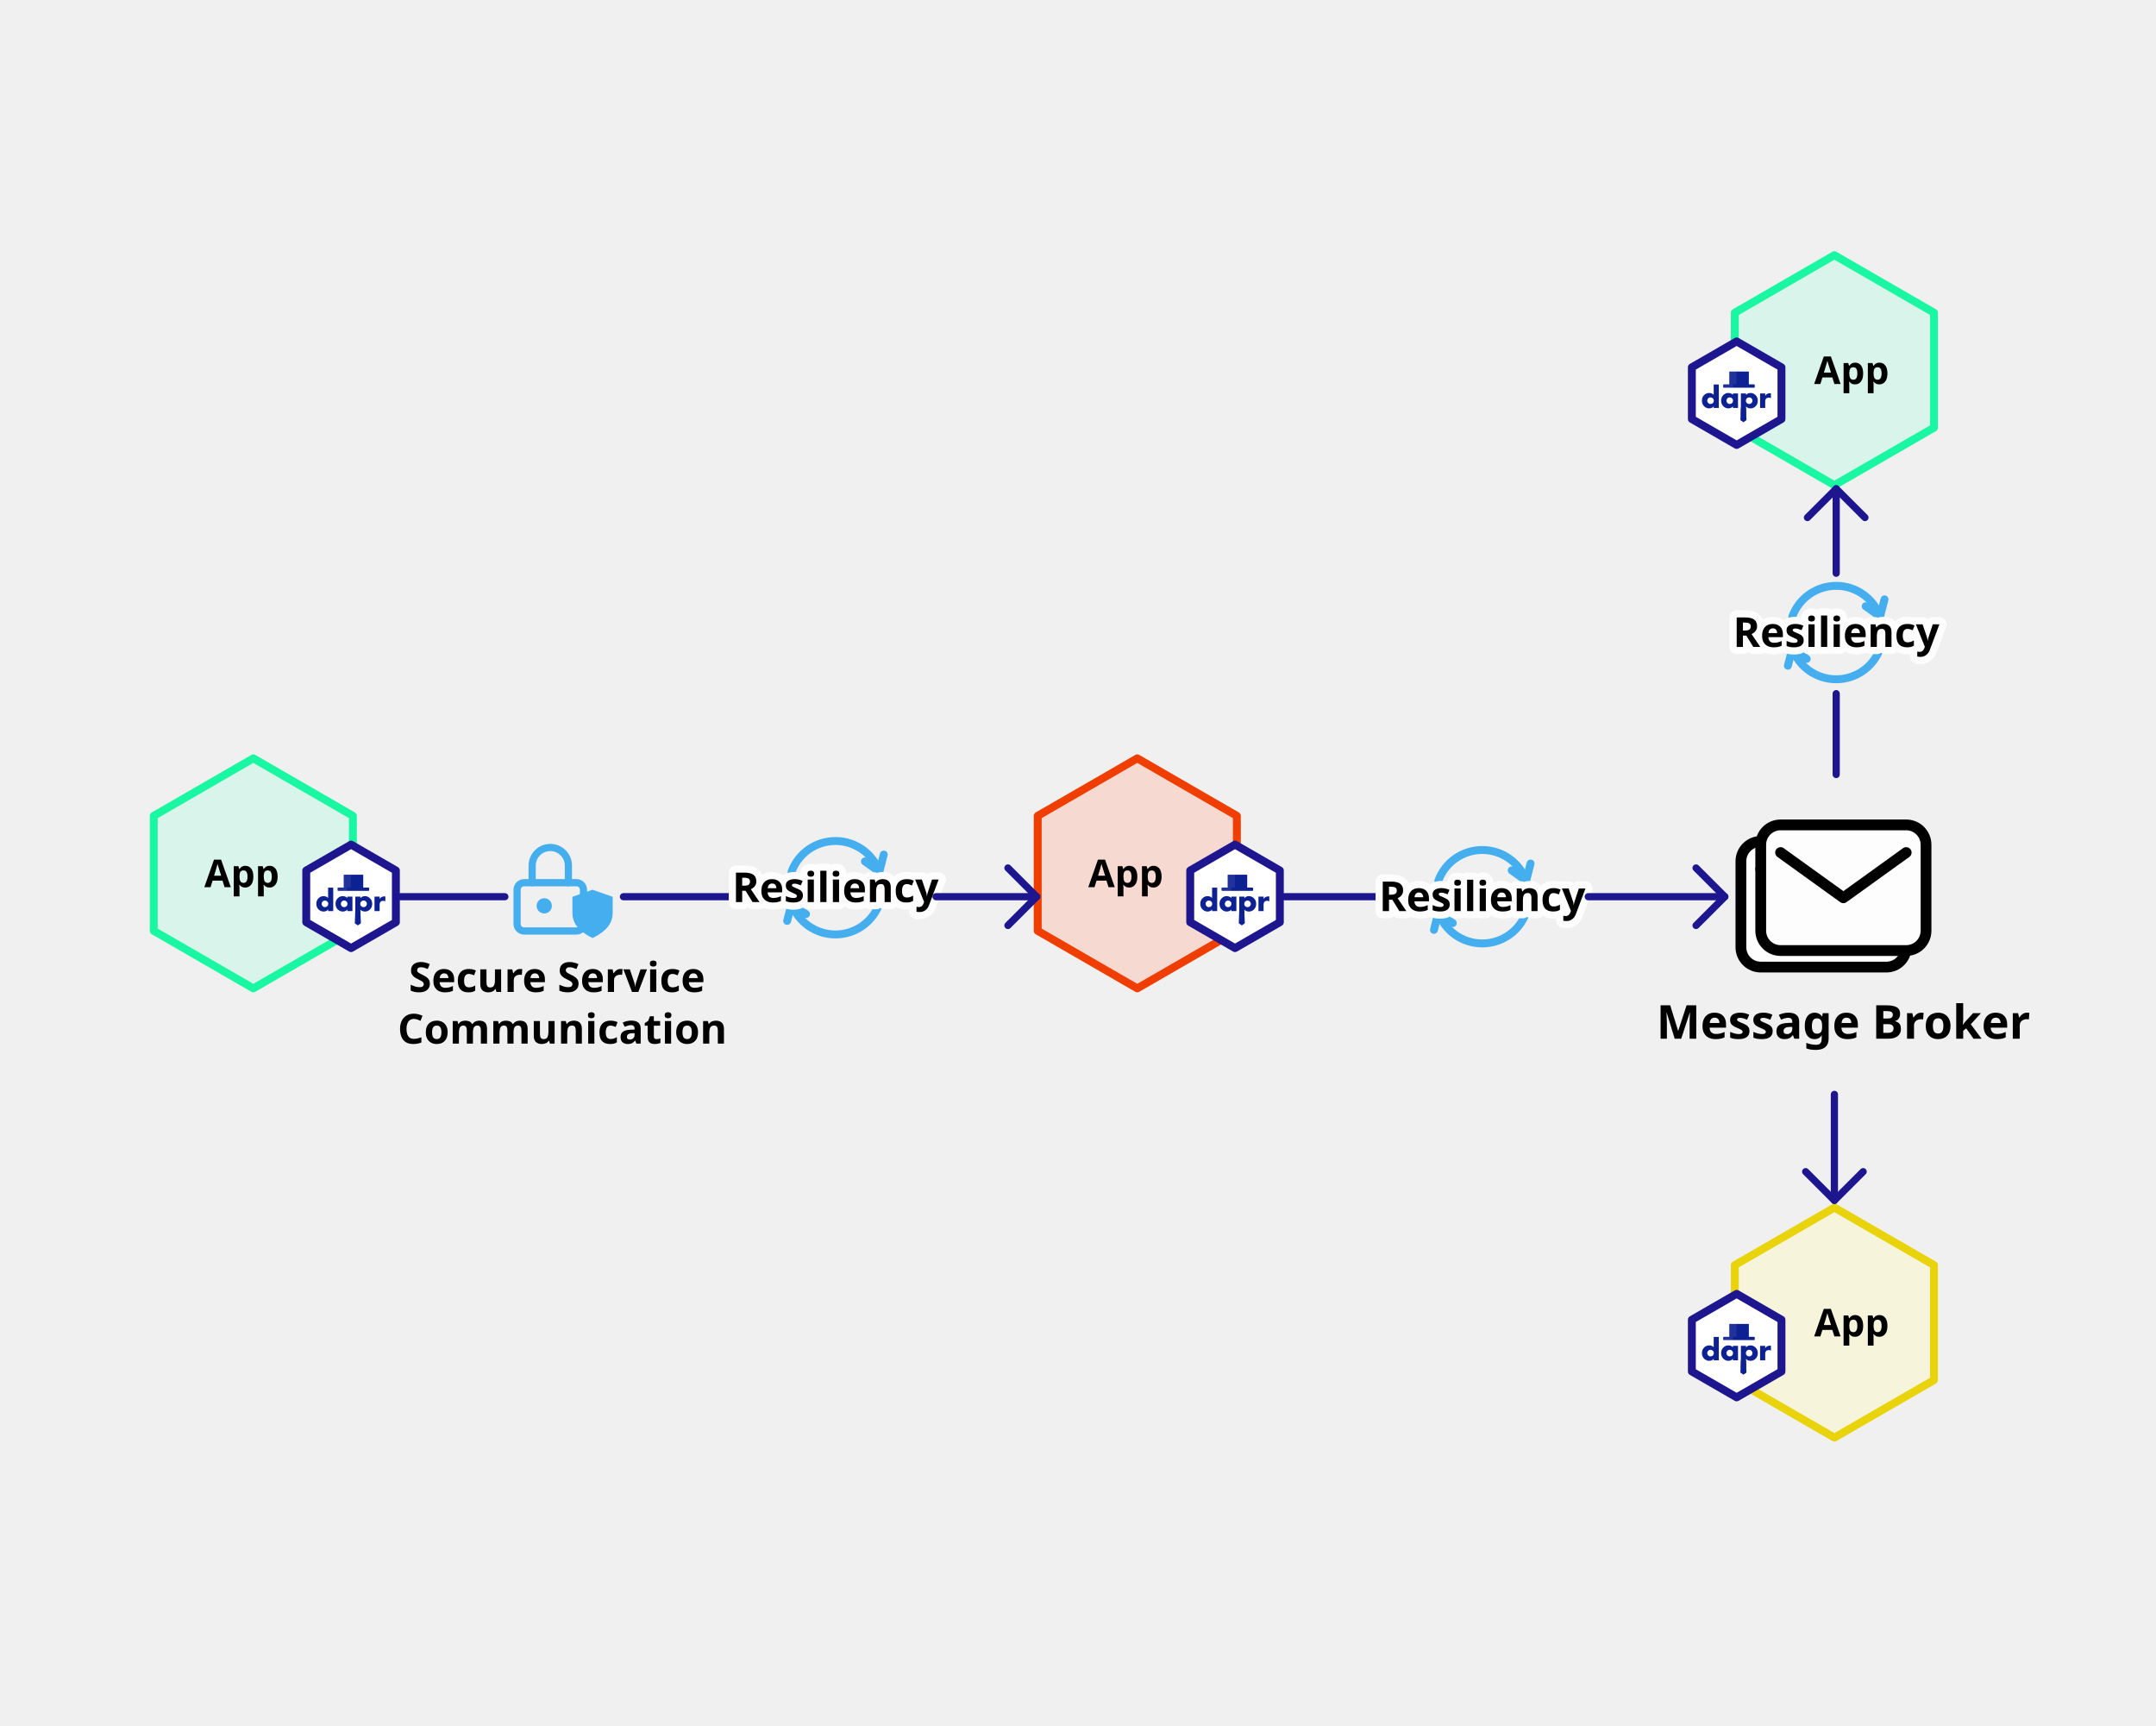
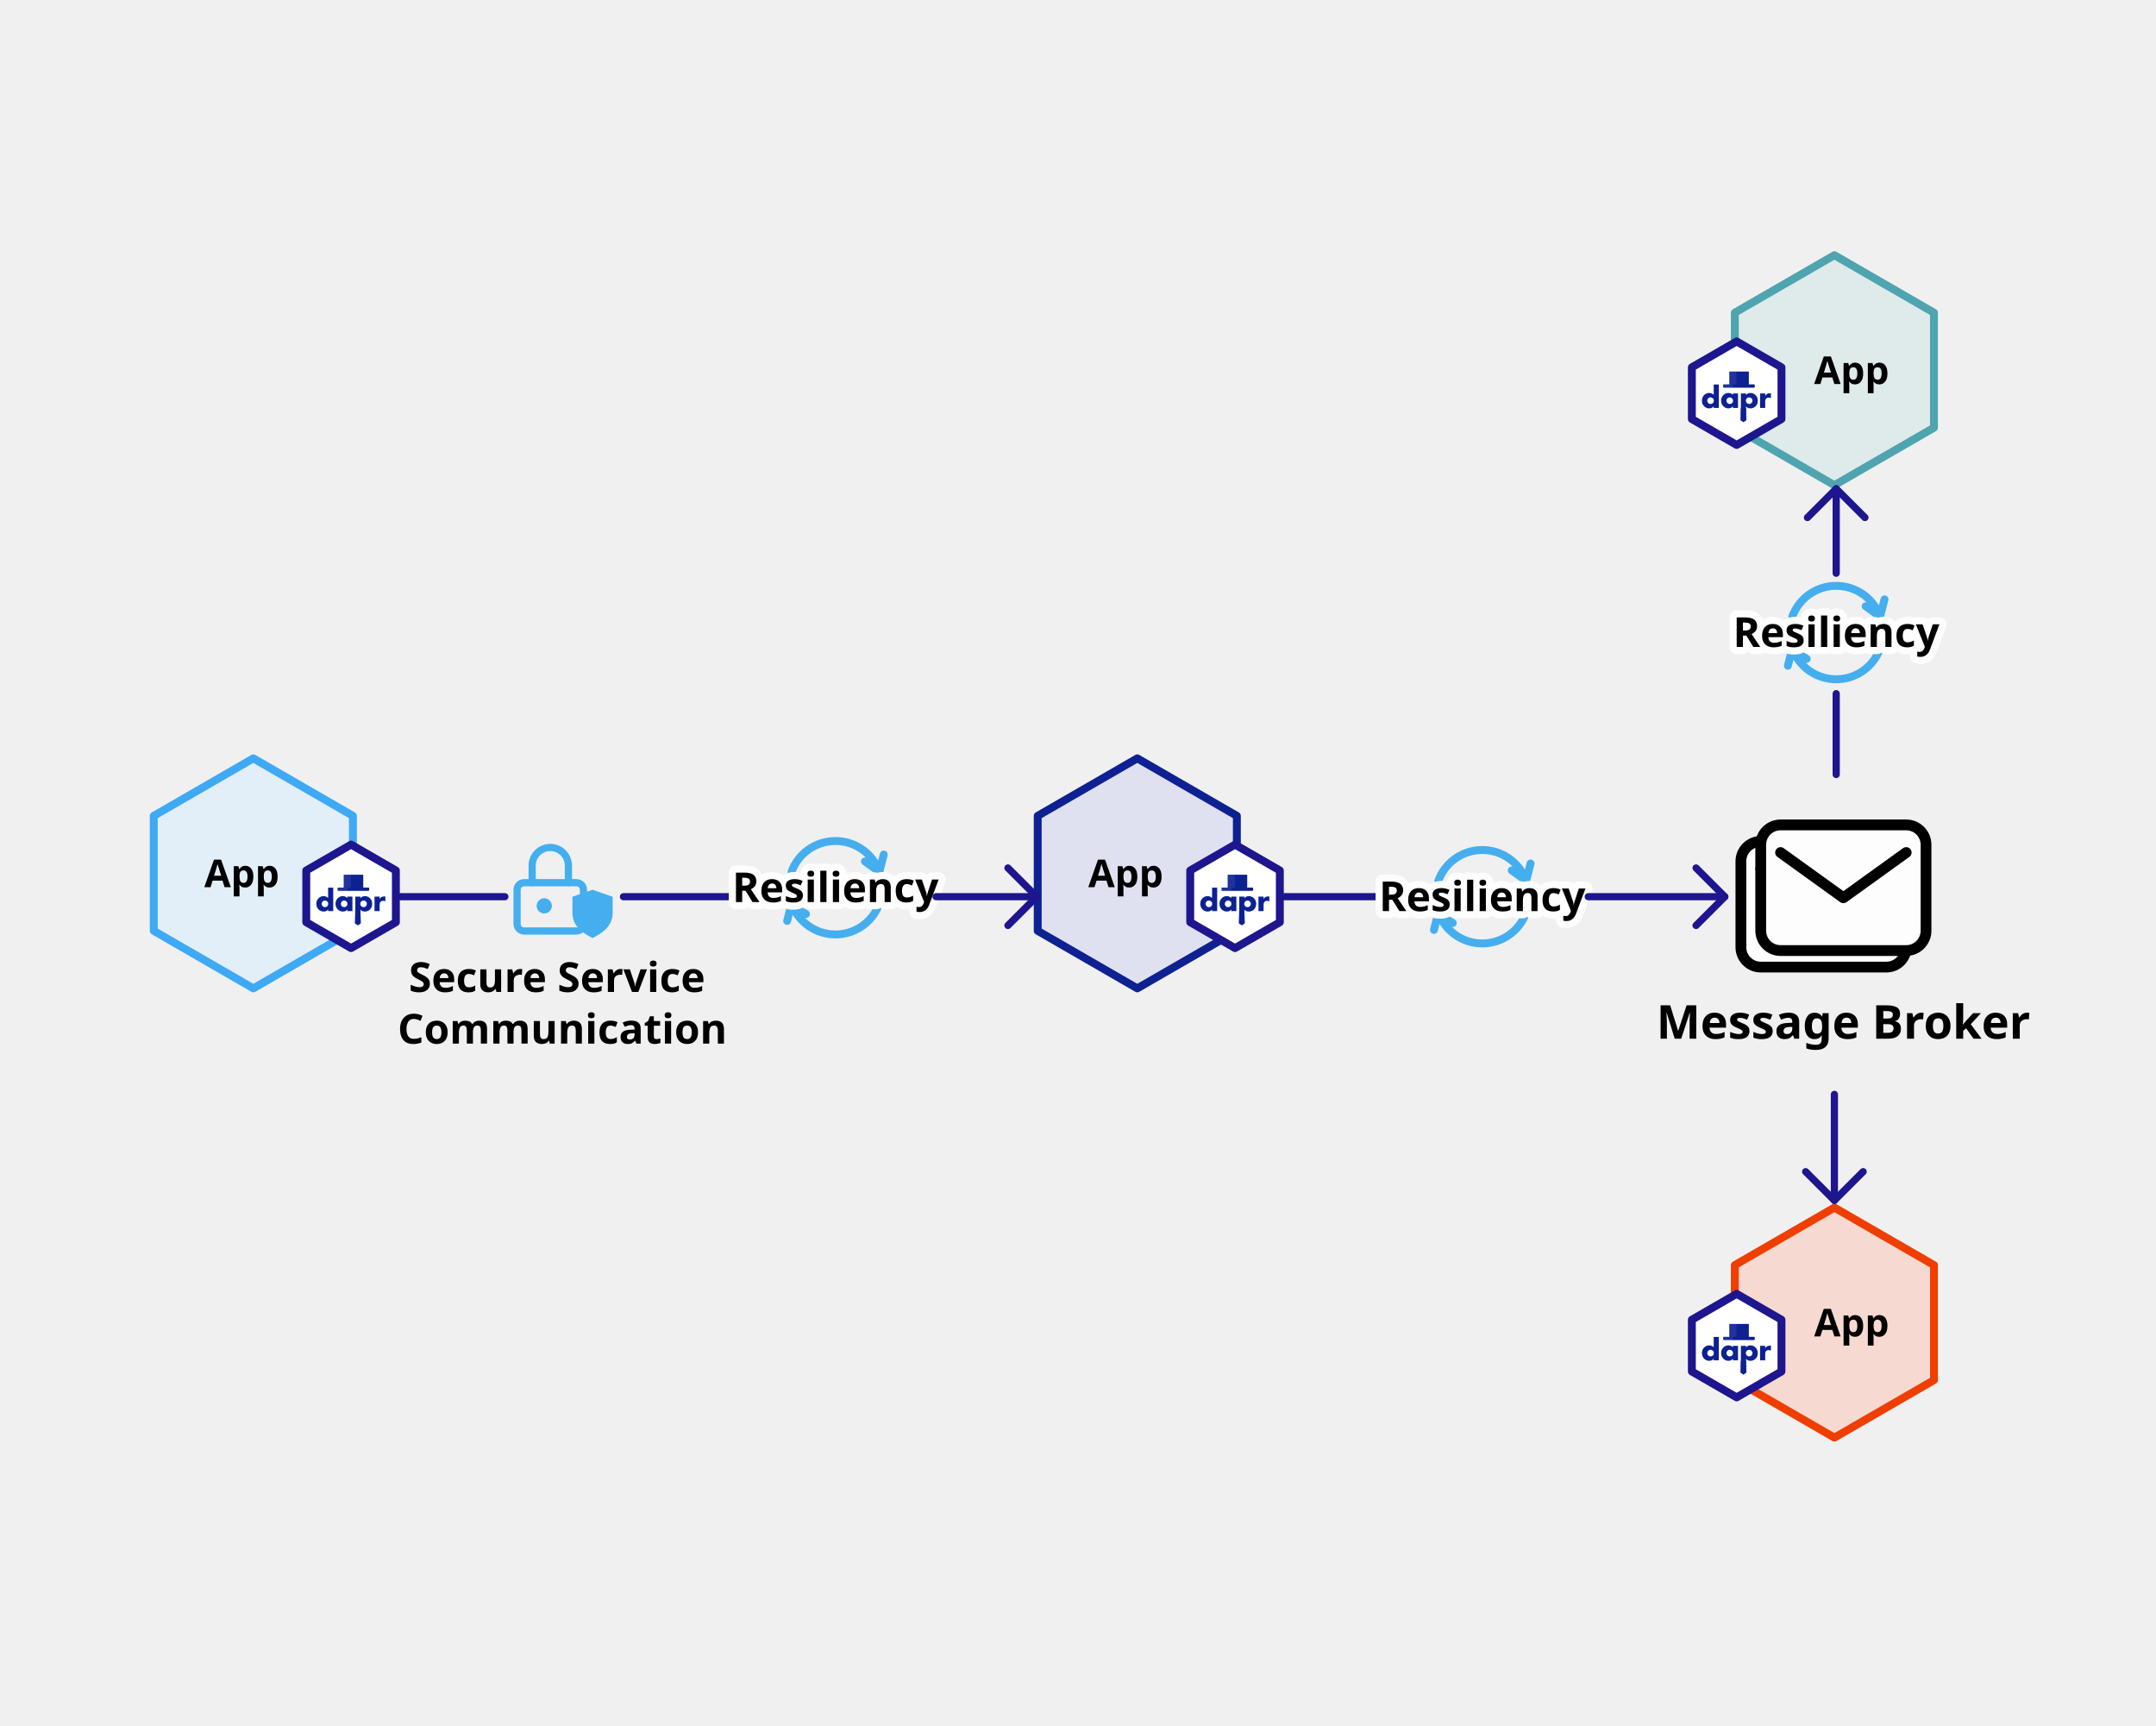
<svg xmlns="http://www.w3.org/2000/svg" width="600" height="480" viewBox="0 0 600 480" font-family="&quot;Noto Sans&quot;, Arial, Helvetica, sans-serif">
  <defs>
    <symbol id="value-prop-dapr-logo" viewBox="0 0 367 270">
      <g stroke="none" stroke-width="1" fill="none" fill-rule="evenodd">
        <path d="M89.792,193.509 L62.9,193.509 L62.9,185.064 C60.331,188.289 57.735,190.639 55.111,192.115 C50.52,194.684 45.3,195.968 39.452,195.968 C29.996,195.968 21.579,192.716 14.2,186.212 C5.4,178.45 1,168.175 1,155.385 C1,142.376 5.509,131.991 14.528,124.23 C21.688,118.054 29.914,114.965 39.206,114.965 C44.617,114.965 49.7,116.113 54.455,118.409 C57.188,119.721 60.003,121.88 62.9,124.886 L62.9,70.365 L89.792,70.365 L89.792,193.509 Z M63.72,155.467 C63.72,150.657 62.026,146.571 58.637,143.21 C55.248,139.848 51.149,138.168 46.339,138.168 C40.982,138.168 36.582,140.19 33.139,144.235 C30.351,147.514 28.958,151.258 28.958,155.467 C28.958,159.676 30.351,163.42 33.139,166.699 C36.528,170.744 40.928,172.766 46.339,172.766 C51.203,172.766 55.316,171.099 58.678,167.765 C62.039,164.431 63.72,160.331 63.72,155.467 Z M190.65,193.509 L163.758,193.509 L163.758,185.064 C161.189,188.289 158.593,190.639 155.97,192.115 C151.378,194.684 146.159,195.968 140.31,195.968 C130.854,195.968 122.437,192.716 115.058,186.212 C106.258,178.45 101.858,168.175 101.858,155.385 C101.858,142.376 106.368,131.991 115.386,124.23 C122.546,118.054 130.772,114.965 140.064,114.965 C145.475,114.965 150.558,116.113 155.314,118.409 C158.047,119.721 160.862,121.88 163.758,124.886 L163.758,117.425 L190.65,117.425 L190.65,193.509 Z M164.578,155.467 C164.578,150.657 162.884,146.571 159.495,143.21 C156.106,139.848 152.007,138.168 147.197,138.168 C141.841,138.168 137.441,140.19 133.997,144.235 C131.21,147.514 129.816,151.258 129.816,155.467 C129.816,159.676 131.21,163.42 133.997,166.699 C137.386,170.744 141.786,172.766 147.197,172.766 C152.062,172.766 156.175,171.099 159.536,167.765 C162.898,164.431 164.578,160.331 164.578,155.467 Z M294.542,155.549 C294.542,168.558 290.033,178.942 281.014,186.704 C273.854,192.88 265.628,195.968 256.336,195.968 C250.925,195.968 245.842,194.821 241.087,192.525 C238.354,191.213 235.539,189.054 232.642,186.048 L232.642,231.551 L205.75,231.551 L205.75,117.425 L232.642,117.425 L232.642,125.87 C235.047,122.699 237.643,120.349 240.431,118.819 C245.022,116.25 250.242,114.965 256.09,114.965 C265.546,114.965 273.963,118.218 281.342,124.722 C290.142,132.483 294.542,142.759 294.542,155.549 Z M266.584,155.467 C266.584,151.149 265.218,147.405 262.485,144.235 C259.042,140.19 254.614,138.168 249.203,138.168 C244.339,138.168 240.226,139.835 236.864,143.169 C233.503,146.503 231.822,150.602 231.822,155.467 C231.822,160.277 233.516,164.362 236.905,167.724 C240.294,171.085 244.393,172.766 249.203,172.766 C254.614,172.766 259.014,170.744 262.403,166.699 C265.191,163.42 266.584,159.676 266.584,155.467 Z M363.671,142.267 C359.9,140.463 356.074,139.561 352.193,139.561 C343.339,139.561 337.6,143.169 334.976,150.384 C333.992,153.007 333.5,156.533 333.5,160.96 L333.5,193.509 L306.609,193.509 L306.609,117.425 L333.5,117.425 L333.5,129.887 C336.342,125.46 339.403,122.262 342.683,120.295 C347.11,117.671 352.357,116.359 358.424,116.359 C359.845,116.359 361.594,116.441 363.671,116.605 L363.671,142.267 Z" fill="#0D2192" />
        <polygon fill="#0D2192" fill-rule="nonzero" points="205.538 194.062 232.615 194.062 234.947 257.634 219.076 268.754 203.206 257.634" />
        <rect fill="#0D2192" fill-rule="nonzero" x="144.829" y="2.279" width="102.723" height="72.294" rx="2" />
        <rect fill="#FFFFFF" fill-rule="nonzero" opacity="0.08" x="144.829" y="2.279" width="37.998" height="72.294" />
        <rect fill="#0D2192" fill-rule="nonzero" x="112.391" y="69.909" width="166.248" height="17.351" rx="3.72" />
        <rect fill="#FFFFFF" fill-rule="nonzero" opacity="0.08" x="112.391" y="69.909" width="51.438" height="21.355" />
      </g>
    </symbol>
  </defs>
  <g aria-hidden="true" stroke-linecap="round" stroke-linejoin="round">
    <g>
      <g>
        <g>
-           <polygon points="70.50,211.00 98.21,227.00 98.21,259.00 70.50,275.00 42.79,259.00 42.79,227.00" fill="#CAF7E6" fill-opacity="0.6" stroke="#1AF7A2" stroke-width="2.2" />
+           <polygon points="70.50,211.00 98.21,227.00 98.21,259.00 70.50,275.00 42.79,259.00 42.79,227.00" fill="#D8ECFD" fill-opacity="0.6" stroke="#3EA9F5" stroke-width="2.2" />
          <text x="67.3" y="246.84" text-anchor="middle" font-size="10.667" font-weight="600" fill="#000000">
            <tspan x="67.3" dy="0">App</tspan>
          </text>
        </g>
        <g>
          <polygon points="97.70,235.00 110.17,242.20 110.17,256.60 97.70,263.80 85.23,256.60 85.23,242.20" fill="#fff" stroke="#1D168E" stroke-width="2.2" />
          <use href="#value-prop-dapr-logo" x="87.98" y="243.249" width="19.44" height="14.302" />
        </g>
      </g>
      <g>
        <g>
-           <polygon points="316.50,211.00 344.21,227.00 344.21,259.00 316.50,275.00 288.79,259.00 288.79,227.00" fill="#FACCBE" fill-opacity="0.6" stroke="#F03E00" stroke-width="2.2" />
+           <polygon points="316.50,211.00 344.21,227.00 344.21,259.00 316.50,275.00 288.79,259.00 288.79,227.00" fill="#D3D7F0" fill-opacity="0.6" stroke="#0D2192" stroke-width="2.2" />
          <text x="313.3" y="246.84" text-anchor="middle" font-size="10.667" font-weight="600" fill="#000000">
            <tspan x="313.3" dy="0">App</tspan>
          </text>
        </g>
        <g>
          <polygon points="343.70,235.00 356.17,242.20 356.17,256.60 343.70,263.80 331.23,256.60 331.23,242.20" fill="#fff" stroke="#1D168E" stroke-width="2.2" />
          <use href="#value-prop-dapr-logo" x="333.98" y="243.249" width="19.44" height="14.302" />
        </g>
      </g>
      <g>
        <g>
          <rect x="484.48" y="234.12" width="46" height="34.96" rx="5.52" fill="#FDFDFD" stroke="#000000" stroke-width="3" />
          <polyline points="490 241.811 507.48 254.397 524.96 241.811" fill="none" stroke="#000000" stroke-width="3" />
        </g>
        <g>
          <rect x="490" y="229.52" width="46" height="34.96" rx="5.52" fill="#FDFDFD" stroke="#000000" stroke-width="3" />
          <polyline points="495.52 237.211 513 249.797 530.48 237.211" fill="none" stroke="#000000" stroke-width="3" />
        </g>
        <text x="513" y="289" text-anchor="middle" font-size="13" font-weight="700" fill="#000000">
          <tspan x="513" dy="0">Message Broker</tspan>
        </text>
      </g>
      <g>
        <g>
-           <polygon points="510.50,71.00 538.21,87.00 538.21,119.00 510.50,135.00 482.79,119.00 482.79,87.00" fill="#CAF7E6" fill-opacity="0.6" stroke="#1AF7A2" stroke-width="2.2" />
+           <polygon points="510.50,71.00 538.21,87.00 538.21,119.00 510.50,135.00 482.79,119.00 482.79,87.00" fill="#D3E6E6" fill-opacity="0.6" stroke="#4EA4AF" stroke-width="2.2" />
          <text x="515.3" y="106.84" text-anchor="middle" font-size="10.667" font-weight="600" fill="#000000">
            <tspan x="515.3" dy="0">App</tspan>
          </text>
        </g>
        <g>
          <polygon points="483.30,95.00 495.77,102.20 495.77,116.60 483.30,123.80 470.83,116.60 470.83,102.20" fill="#fff" stroke="#1D168E" stroke-width="2.2" />
          <use href="#value-prop-dapr-logo" x="473.58" y="103.249" width="19.44" height="14.302" />
        </g>
      </g>
      <g>
        <g>
-           <polygon points="510.50,336.00 538.21,352.00 538.21,384.00 510.50,400.00 482.79,384.00 482.79,352.00" fill="#FAF6CB" fill-opacity="0.6" stroke="#E9D30A" stroke-width="2.2" />
+           <polygon points="510.50,336.00 538.21,352.00 538.21,384.00 510.50,400.00 482.79,384.00 482.79,352.00" fill="#FACCBE" fill-opacity="0.6" stroke="#F03E00" stroke-width="2.2" />
          <text x="515.3" y="371.84" text-anchor="middle" font-size="10.667" font-weight="600" fill="#000000">
            <tspan x="515.3" dy="0">App</tspan>
          </text>
        </g>
        <g>
          <polygon points="483.30,360.00 495.77,367.20 495.77,381.60 483.30,388.80 470.83,381.60 470.83,367.20" fill="#fff" stroke="#1D168E" stroke-width="2.2" />
          <use href="#value-prop-dapr-logo" x="473.58" y="368.249" width="19.44" height="14.302" />
        </g>
      </g>
      <g stroke="#1d168e" stroke-width="2" fill="none" opacity="1">
        <line x1="111.5" y1="249.5" x2="140.5" y2="249.5" />
      </g>
      <g stroke="#45AEEE" stroke-width="2" opacity="1">
        <path d="M148.1 245.6V240.84A5.04 5.04 0 0 1 158.18 240.84V245.6" fill="none" />
        <rect x="143.9" y="245.6" width="18.48" height="13.44" rx="1.96" fill="none" />
        <circle cx="151.46" cy="252.04" r="1.12" fill="#45AEEE" />
        <path d="M164.9 247.56L170.5 249.52V254C170.5 257.64 167.7 259.6 164.9 261C162.1 259.6 159.3 257.64 159.3 254V249.52Z" fill="#45AEEE" stroke="none" />
        <text x="156.5" y="276" text-anchor="middle" font-size="11.5" font-weight="600" fill="#000000" stroke="none">
          <tspan x="156.5" dy="0">Secure Service</tspan>
          <tspan x="156.5" dy="14.375">Communication</tspan>
        </text>
      </g>
      <g stroke="#1d168e" stroke-width="2" fill="none" opacity="1">
        <line x1="173.5" y1="249.5" x2="206" y2="249.5" />
      </g>
      <g opacity="1">
        <g fill="none" stroke="#45AEEE" stroke-width="2.2">
          <path d="M220.284 242.554A13 13 0 0 1 244.716 242.554" />
          <polyline points="240.7 239.676 244.716 242.554 245.943 237.768" />
          <path d="M244.716 251.446A13 13 0 0 1 220.284 251.446" />
          <polyline points="224.3 254.324 220.284 251.446 219.057 256.232" />
        </g>
        <text x="232.5" y="251" text-anchor="middle" font-size="11.5" font-weight="600" fill="#000000" paint-order="stroke" stroke="#FDFDFD" stroke-width="4" stroke-linejoin="round">
          <tspan x="232.5" dy="0">Resiliency</tspan>
        </text>
      </g>
      <g stroke="#1D168E" stroke-width="2" fill="none" opacity="1">
        <line x1="260.5" y1="249.5" x2="288.5" y2="249.5" />
        <polyline points="-8,-8 0,0 -8,8" opacity="1" transform="translate(288.5,249.5) rotate(0)" />
      </g>
      <g stroke="#1d168e" stroke-width="2" fill="none" opacity="1">
        <line x1="357.5" y1="249.5" x2="386" y2="249.5" />
      </g>
      <g opacity="1">
        <g fill="none" stroke="#45AEEE" stroke-width="2.2">
          <path d="M400.284 245.054A13 13 0 0 1 424.716 245.054" />
          <polyline points="420.7 242.176 424.716 245.054 425.943 240.268" />
          <path d="M424.716 253.946A13 13 0 0 1 400.284 253.946" />
          <polyline points="404.3 256.824 400.284 253.946 399.057 258.732" />
        </g>
        <text x="412.5" y="253.5" text-anchor="middle" font-size="11.5" font-weight="600" fill="#000000" paint-order="stroke" stroke="#FDFDFD" stroke-width="4" stroke-linejoin="round">
          <tspan x="412.5" dy="0">Resiliency</tspan>
        </text>
      </g>
      <g stroke="#1D168E" stroke-width="2" fill="none" opacity="1">
        <line x1="442" y1="249.5" x2="480" y2="249.5" />
        <polyline points="-8,-8 0,0 -8,8" opacity="1" transform="translate(480,249.5) rotate(0)" />
      </g>
      <g stroke="#1d168e" stroke-width="2" fill="none" opacity="1">
        <line x1="511" y1="215.5" x2="511" y2="193" />
      </g>
      <g opacity="1">
        <g fill="none" stroke="#45AEEE" stroke-width="2.2">
          <path d="M498.784 171.554A13 13 0 0 1 523.216 171.554" />
          <polyline points="519.2 168.676 523.216 171.554 524.443 166.768" />
          <path d="M523.216 180.446A13 13 0 0 1 498.784 180.446" />
          <polyline points="502.8 183.324 498.784 180.446 497.557 185.232" />
        </g>
        <text x="511" y="180" text-anchor="middle" font-size="11.5" font-weight="600" fill="#000000" paint-order="stroke" stroke="#FDFDFD" stroke-width="4" stroke-linejoin="round">
          <tspan x="511" dy="0">Resiliency</tspan>
        </text>
      </g>
      <g stroke="#1D168E" stroke-width="2" fill="none" opacity="1">
        <line x1="511" y1="159.5" x2="511" y2="136" />
        <polyline points="-8,-8 0,0 -8,8" opacity="1" transform="translate(511,136) rotate(-90)" />
      </g>
      <g stroke="#1D168E" stroke-width="2" fill="none" opacity="1">
        <line x1="510.5" y1="304.5" x2="510.5" y2="334" />
        <polyline points="-8,-8 0,0 -8,8" opacity="1" transform="translate(510.5,334) rotate(90)" />
      </g>
    </g>
  </g>
</svg>
